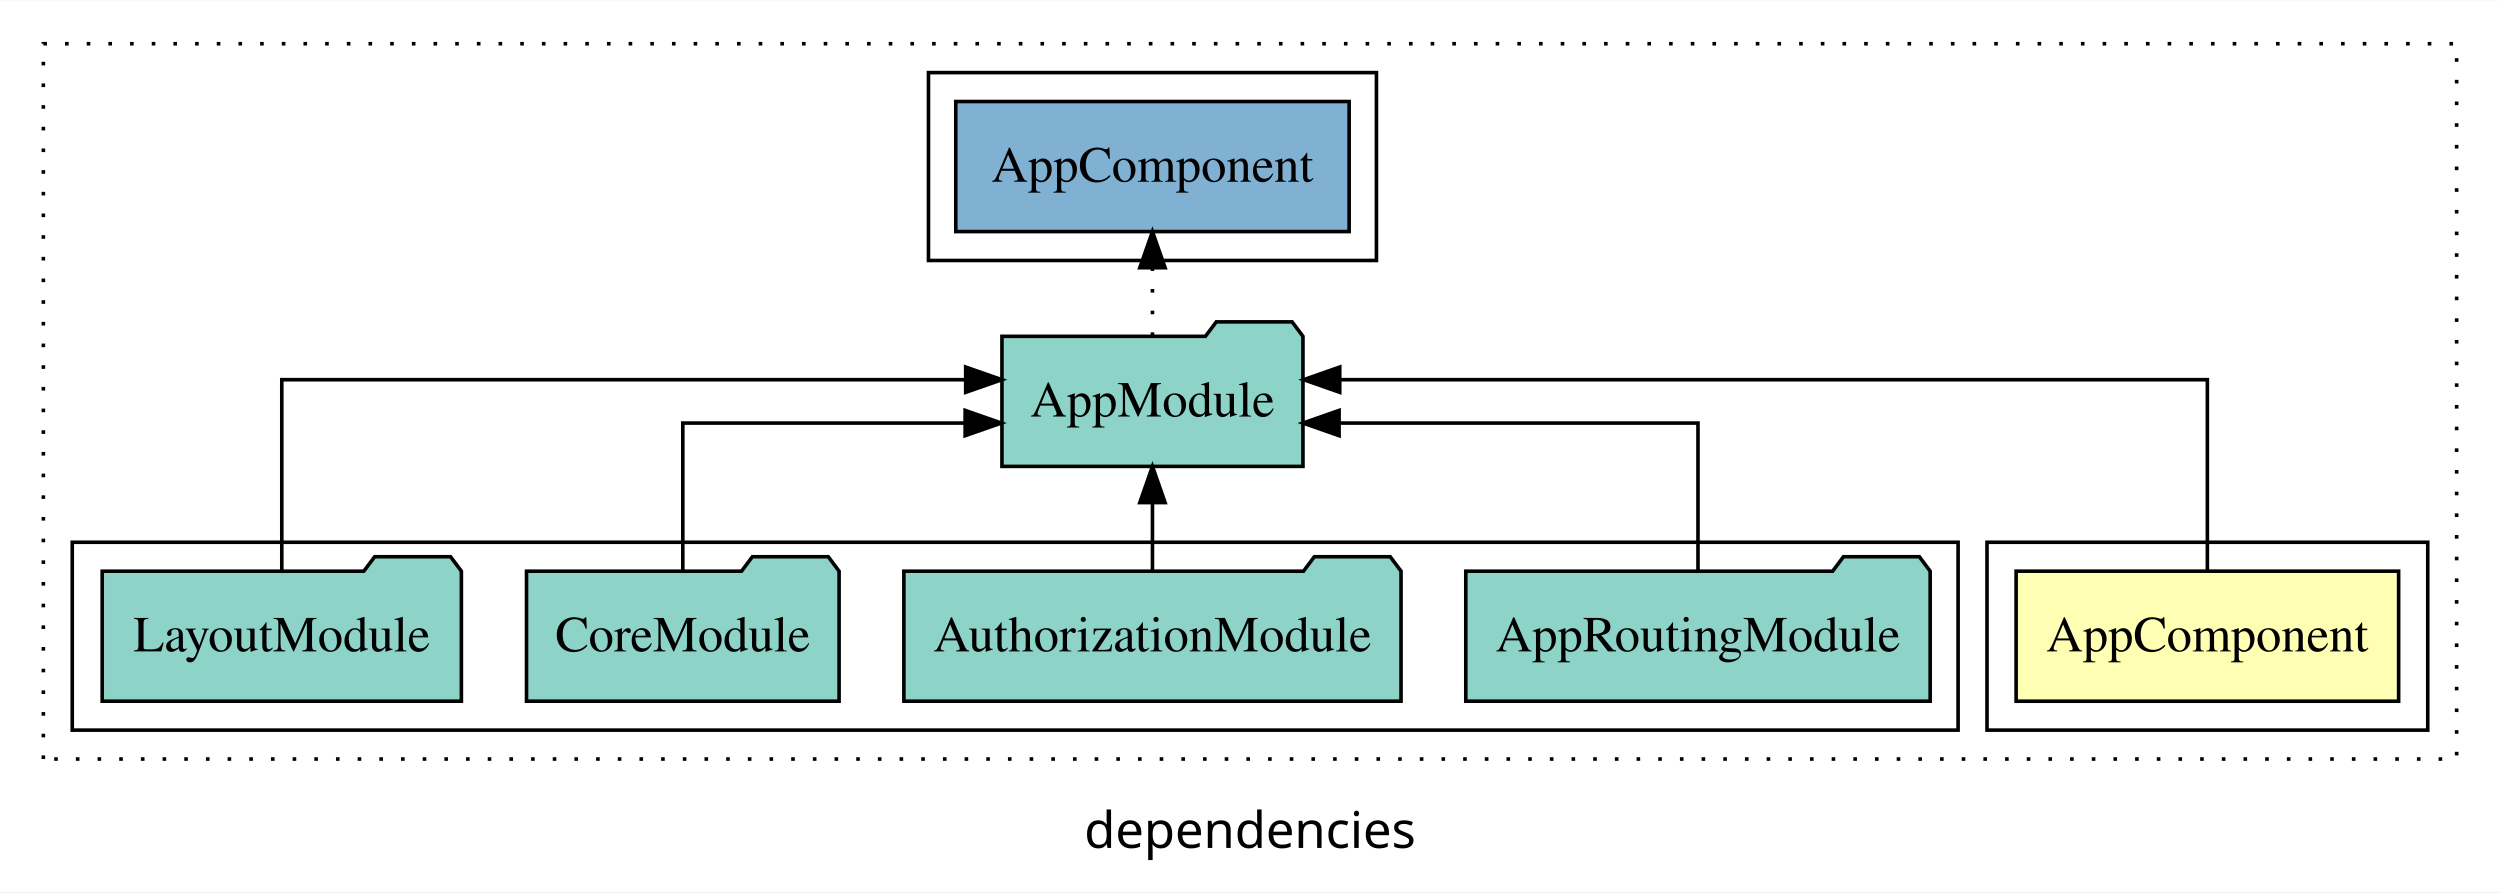
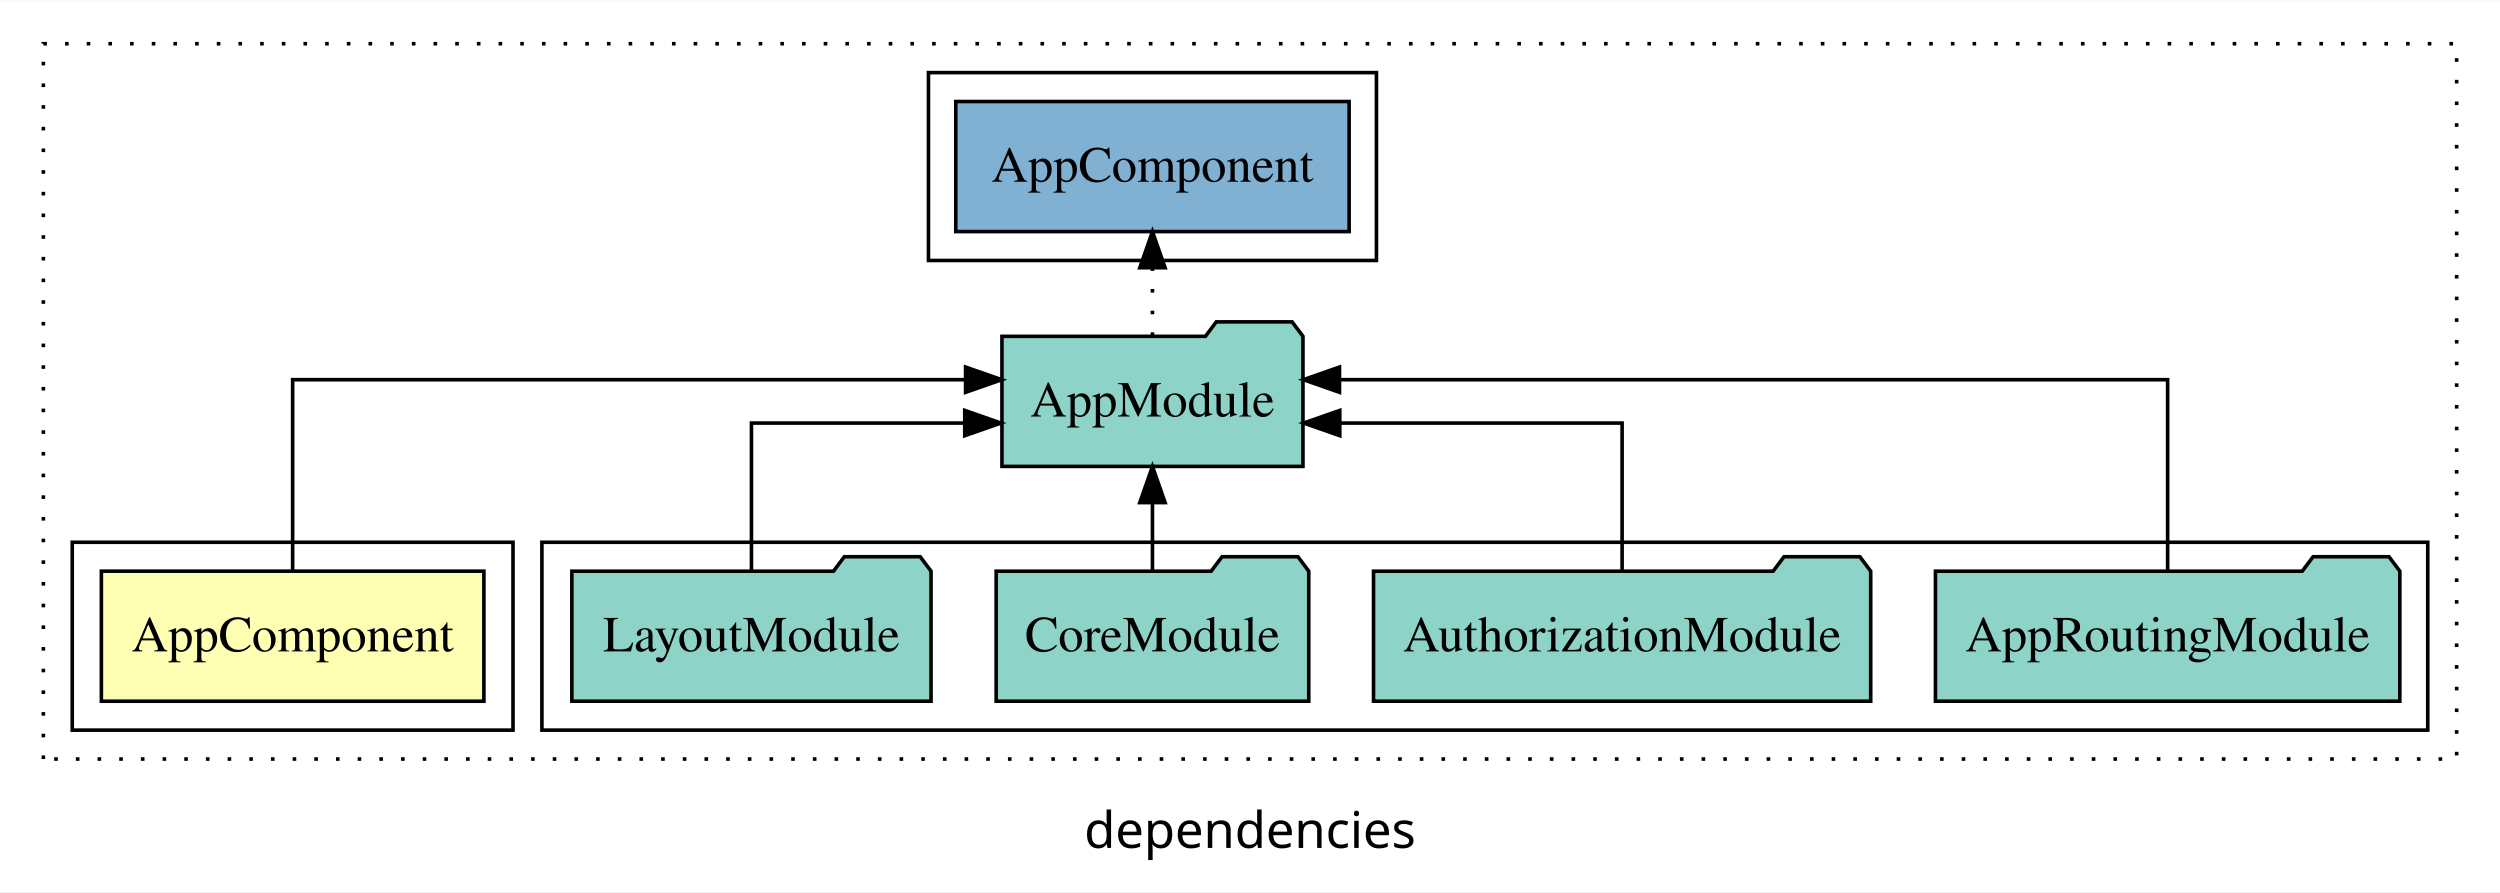
<svg xmlns="http://www.w3.org/2000/svg" width="692pt" height="247pt" viewBox="0.00 0.00 692.00 246.80">
  <g id="graph0" class="graph" transform="scale(1 1) rotate(0) translate(4 242.8)">
    <polygon fill="white" stroke="transparent" points="-4,4 -4,-242.8 688,-242.8 688,4 -4,4" />
    <text text-anchor="middle" x="342" y="-8.2" font-family="sans-serif" font-size="14.00">dependencies</text>
    <g id="clust1" class="cluster">
      <polygon fill="none" stroke="black" stroke-dasharray="1,5" points="8,-32.8 8,-230.8 676,-230.8 676,-32.8 8,-32.8" />
    </g>
    <g id="clust6" class="cluster">
      <polygon fill="none" stroke="black" points="253,-170.8 253,-222.8 377,-222.8 377,-170.8 253,-170.8" />
    </g>
+     <g id="clust4" class="cluster">
+       <polygon fill="none" stroke="black" points="146,-40.8 146,-92.8 668,-92.8 668,-40.8 146,-40.8" />
+     </g>
    <g id="clust2" class="cluster">
-       <polygon fill="none" stroke="black" points="546,-40.8 546,-92.8 668,-92.8 668,-40.8 546,-40.8" />
-     </g>
-     <g id="clust4" class="cluster">
-       <polygon fill="none" stroke="black" points="16,-40.8 16,-92.8 538,-92.8 538,-40.8 16,-40.8" />
+       <polygon fill="none" stroke="black" points="16,-40.8 16,-92.8 138,-92.8 138,-40.8 16,-40.8" />
    </g>
    <g id="node1" class="node">
-       <polygon fill="#ffffb3" stroke="black" points="659.94,-84.8 554.06,-84.8 554.06,-48.8 659.94,-48.8 659.94,-84.8" />
-       <text text-anchor="middle" x="607" y="-62.6" font-family="Times,serif" font-size="14.00">AppComponent</text>
+       <polygon fill="#ffffb3" stroke="black" points="129.94,-84.8 24.06,-84.8 24.06,-48.8 129.94,-48.8 129.94,-84.8" />
+       <text text-anchor="middle" x="77" y="-62.6" font-family="Times,serif" font-size="14.00">AppComponent</text>
    </g>
    <g id="node2" class="node">
      <polygon fill="#8dd3c7" stroke="black" points="356.66,-149.8 353.66,-153.8 332.66,-153.8 329.66,-149.8 273.34,-149.8 273.34,-113.8 356.66,-113.8 356.66,-149.8" />
      <text text-anchor="middle" x="315" y="-127.6" font-family="Times,serif" font-size="14.00">AppModule</text>
    </g>
    <g id="edge1" class="edge">
-       <path fill="none" stroke="black" d="M607,-85.08C607,-106.12 607,-137.8 607,-137.8 607,-137.8 366.84,-137.8 366.84,-137.8" />
-       <polygon fill="black" stroke="black" points="366.84,-134.3 356.84,-137.8 366.84,-141.3 366.84,-134.3" />
+       <path fill="none" stroke="black" d="M77,-85.08C77,-106.12 77,-137.8 77,-137.8 77,-137.8 263.27,-137.8 263.27,-137.8" />
+       <polygon fill="black" stroke="black" points="263.27,-141.3 273.27,-137.8 263.27,-134.3 263.27,-141.3" />
    </g>
    <g id="node7" class="node">
      <polygon fill="#80b1d3" stroke="black" points="369.44,-214.8 260.56,-214.8 260.56,-178.8 369.44,-178.8 369.44,-214.8" />
      <text text-anchor="middle" x="315" y="-192.6" font-family="Times,serif" font-size="14.00">AppComponent </text>
    </g>
    <g id="edge6" class="edge">
      <path fill="none" stroke="black" stroke-dasharray="1,5" d="M315,-149.91C315,-149.91 315,-168.79 315,-168.79" />
      <polygon fill="black" stroke="black" points="311.5,-168.79 315,-178.79 318.5,-168.79 311.5,-168.79" />
    </g>
    <g id="node3" class="node">
-       <polygon fill="#8dd3c7" stroke="black" points="530.27,-84.8 527.27,-88.8 506.27,-88.8 503.27,-84.8 401.73,-84.8 401.73,-48.8 530.27,-48.8 530.27,-84.8" />
-       <text text-anchor="middle" x="466" y="-62.6" font-family="Times,serif" font-size="14.00">AppRoutingModule</text>
+       <polygon fill="#8dd3c7" stroke="black" points="660.27,-84.8 657.27,-88.8 636.27,-88.8 633.27,-84.8 531.73,-84.8 531.73,-48.8 660.27,-48.8 660.27,-84.8" />
+       <text text-anchor="middle" x="596" y="-62.6" font-family="Times,serif" font-size="14.00">AppRoutingModule</text>
    </g>
    <g id="edge2" class="edge">
-       <path fill="none" stroke="black" d="M466,-84.82C466,-102.17 466,-125.8 466,-125.8 466,-125.8 366.66,-125.8 366.66,-125.8" />
-       <polygon fill="black" stroke="black" points="366.66,-122.3 356.66,-125.8 366.66,-129.3 366.66,-122.3" />
+       <path fill="none" stroke="black" d="M596,-85.08C596,-106.12 596,-137.8 596,-137.8 596,-137.8 366.77,-137.8 366.77,-137.8" />
+       <polygon fill="black" stroke="black" points="366.77,-134.3 356.77,-137.8 366.77,-141.3 366.77,-134.3" />
    </g>
    <g id="node4" class="node">
-       <polygon fill="#8dd3c7" stroke="black" points="383.81,-84.8 380.81,-88.8 359.81,-88.8 356.81,-84.8 246.19,-84.8 246.19,-48.8 383.81,-48.8 383.81,-84.8" />
-       <text text-anchor="middle" x="315" y="-62.6" font-family="Times,serif" font-size="14.00">AuthorizationModule</text>
+       <polygon fill="#8dd3c7" stroke="black" points="513.81,-84.8 510.81,-88.8 489.81,-88.8 486.81,-84.8 376.19,-84.8 376.19,-48.8 513.81,-48.8 513.81,-84.8" />
+       <text text-anchor="middle" x="445" y="-62.6" font-family="Times,serif" font-size="14.00">AuthorizationModule</text>
    </g>
    <g id="edge3" class="edge">
+       <path fill="none" stroke="black" d="M445,-84.82C445,-102.17 445,-125.8 445,-125.8 445,-125.8 366.85,-125.8 366.85,-125.8" />
+       <polygon fill="black" stroke="black" points="366.85,-122.3 356.85,-125.8 366.85,-129.3 366.85,-122.3" />
+     </g>
+     <g id="node5" class="node">
+       <polygon fill="#8dd3c7" stroke="black" points="358.26,-84.8 355.26,-88.8 334.26,-88.8 331.26,-84.8 271.74,-84.8 271.74,-48.8 358.26,-48.8 358.26,-84.8" />
+       <text text-anchor="middle" x="315" y="-62.6" font-family="Times,serif" font-size="14.00">CoreModule</text>
+     </g>
+     <g id="edge4" class="edge">
      <path fill="none" stroke="black" d="M315,-84.91C315,-84.91 315,-103.79 315,-103.79" />
      <polygon fill="black" stroke="black" points="311.5,-103.79 315,-113.79 318.5,-103.79 311.5,-103.79" />
    </g>
-     <g id="node5" class="node">
-       <polygon fill="#8dd3c7" stroke="black" points="228.26,-84.8 225.26,-88.8 204.26,-88.8 201.26,-84.8 141.74,-84.8 141.74,-48.8 228.26,-48.8 228.26,-84.8" />
-       <text text-anchor="middle" x="185" y="-62.6" font-family="Times,serif" font-size="14.00">CoreModule</text>
-     </g>
-     <g id="edge4" class="edge">
-       <path fill="none" stroke="black" d="M185,-84.82C185,-102.17 185,-125.8 185,-125.8 185,-125.8 263.15,-125.8 263.15,-125.8" />
-       <polygon fill="black" stroke="black" points="263.15,-129.3 273.15,-125.8 263.15,-122.3 263.15,-129.3" />
-     </g>
    <g id="node6" class="node">
-       <polygon fill="#8dd3c7" stroke="black" points="123.71,-84.8 120.71,-88.8 99.71,-88.8 96.71,-84.8 24.29,-84.8 24.29,-48.8 123.71,-48.8 123.71,-84.8" />
-       <text text-anchor="middle" x="74" y="-62.6" font-family="Times,serif" font-size="14.00">LayoutModule</text>
+       <polygon fill="#8dd3c7" stroke="black" points="253.71,-84.8 250.71,-88.8 229.71,-88.8 226.71,-84.8 154.29,-84.8 154.29,-48.8 253.71,-48.8 253.71,-84.8" />
+       <text text-anchor="middle" x="204" y="-62.6" font-family="Times,serif" font-size="14.00">LayoutModule</text>
    </g>
    <g id="edge5" class="edge">
-       <path fill="none" stroke="black" d="M74,-85.08C74,-106.12 74,-137.8 74,-137.8 74,-137.8 263.3,-137.8 263.3,-137.8" />
-       <polygon fill="black" stroke="black" points="263.3,-141.3 273.3,-137.8 263.3,-134.3 263.3,-141.3" />
+       <path fill="none" stroke="black" d="M204,-84.82C204,-102.17 204,-125.8 204,-125.8 204,-125.8 263.04,-125.8 263.04,-125.8" />
+       <polygon fill="black" stroke="black" points="263.04,-129.3 273.04,-125.8 263.04,-122.3 263.04,-129.3" />
    </g>
  </g>
</svg>
